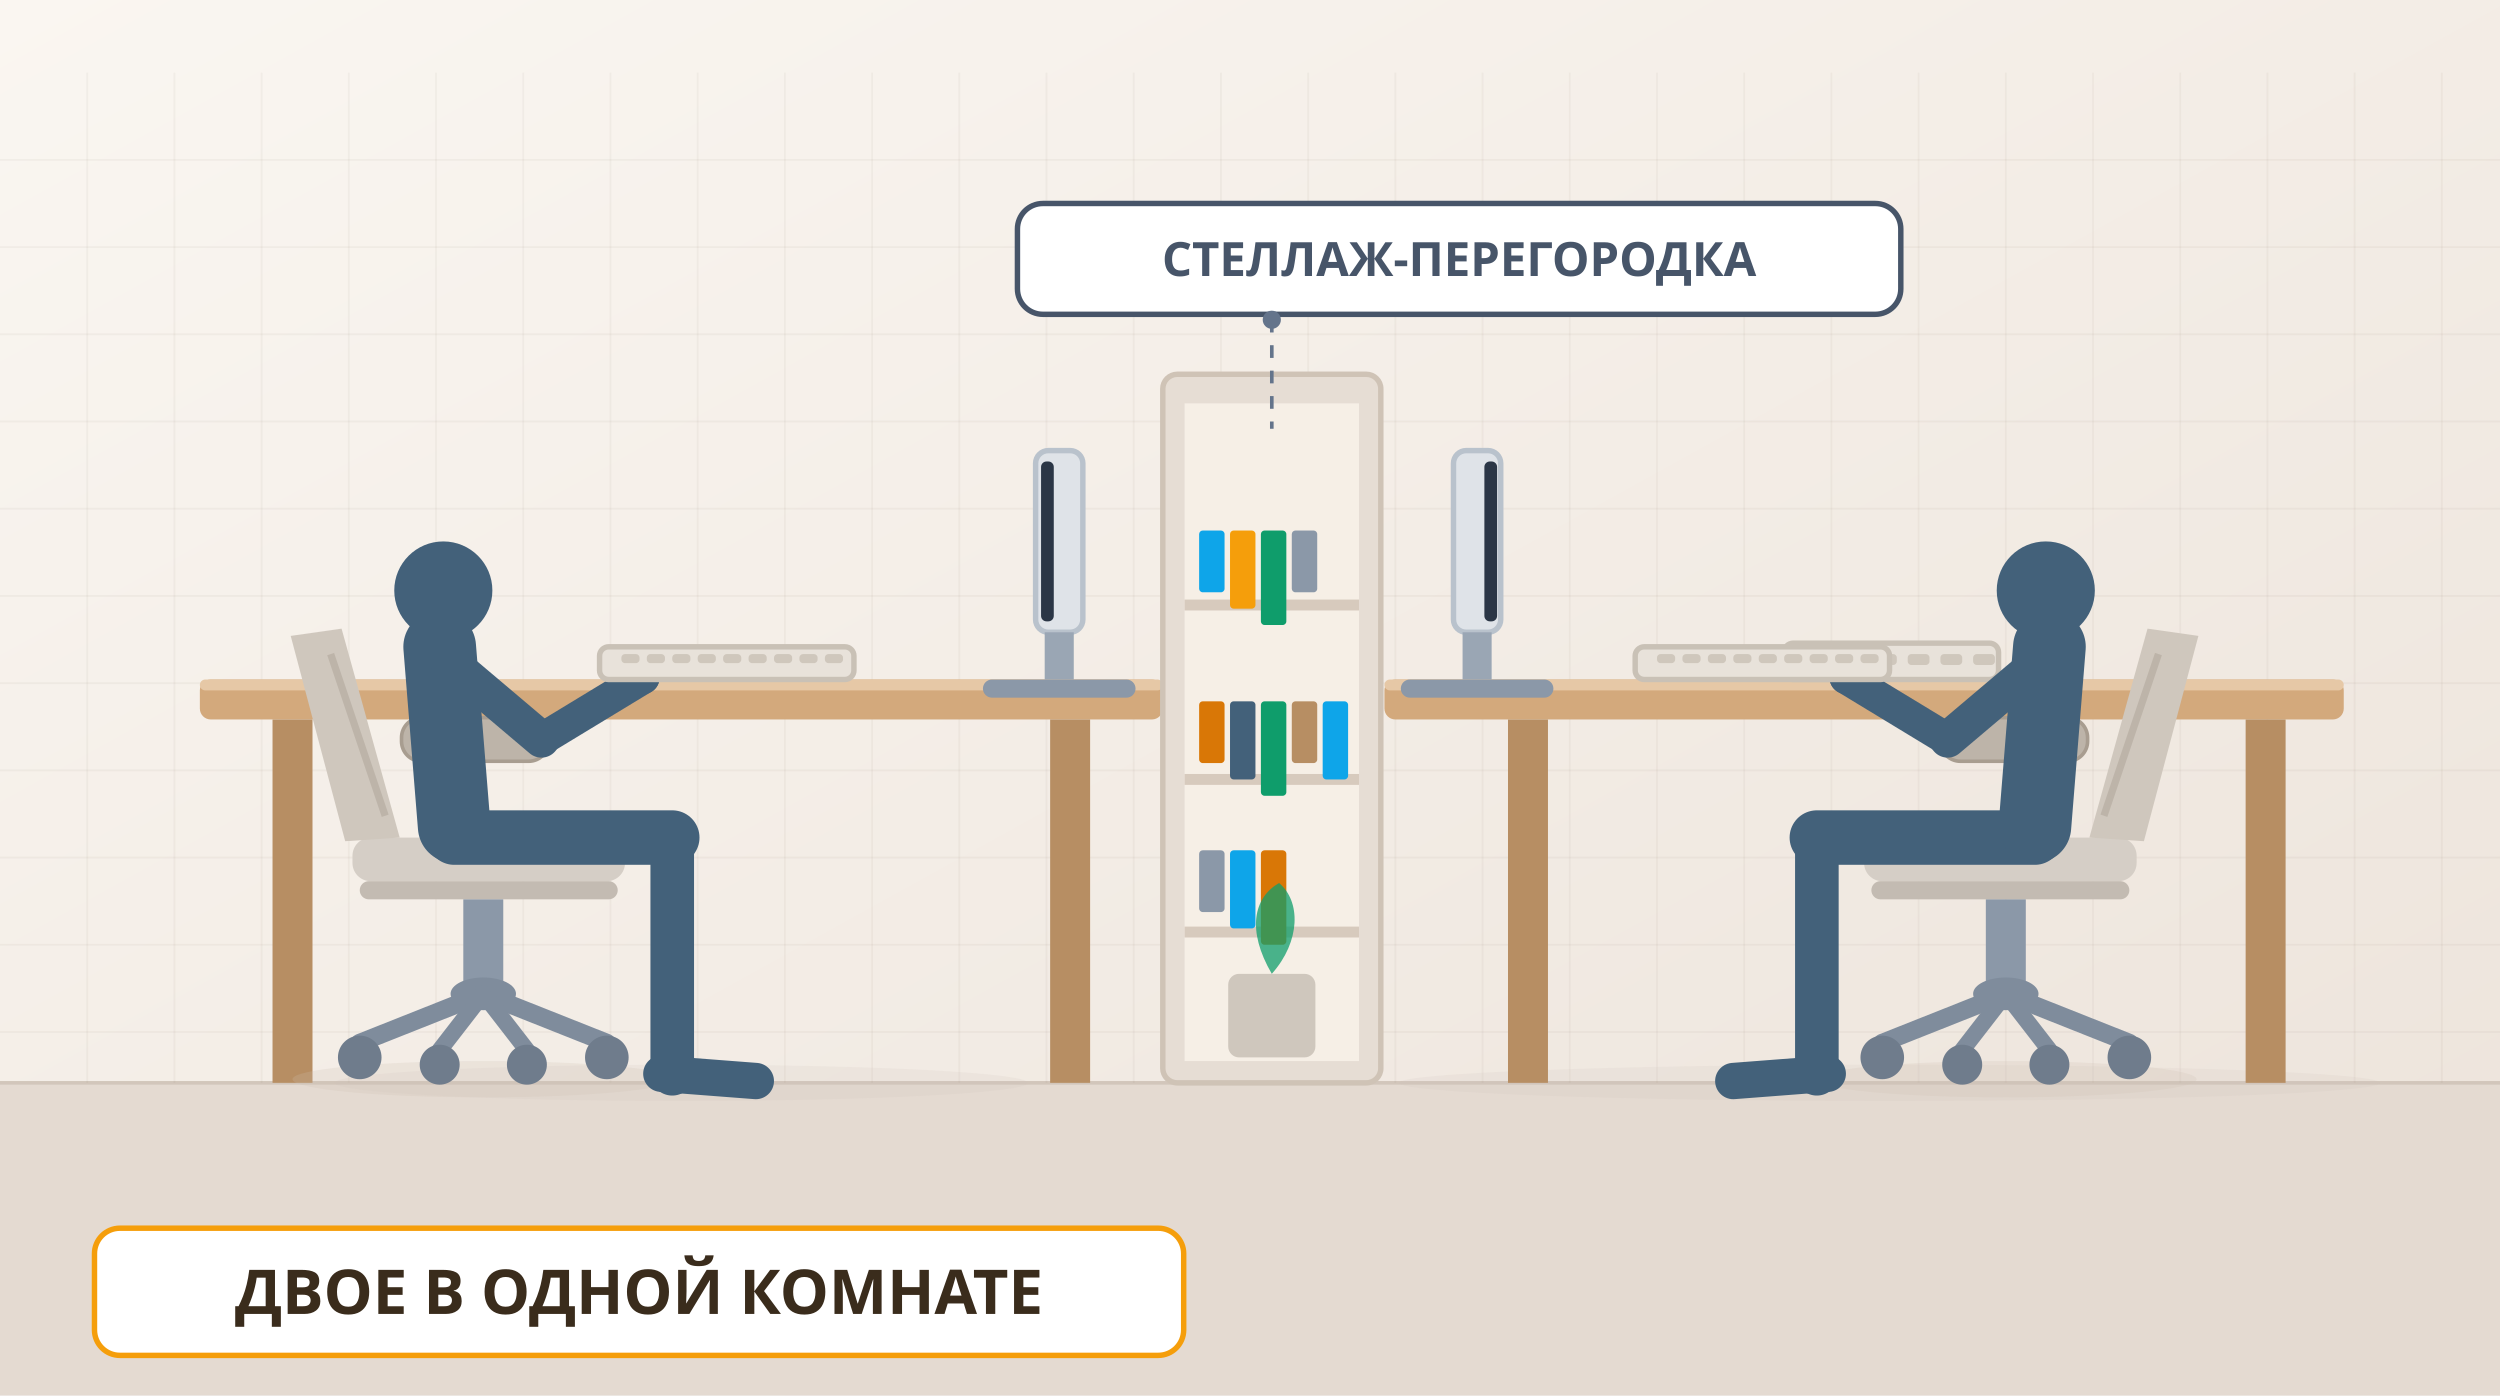
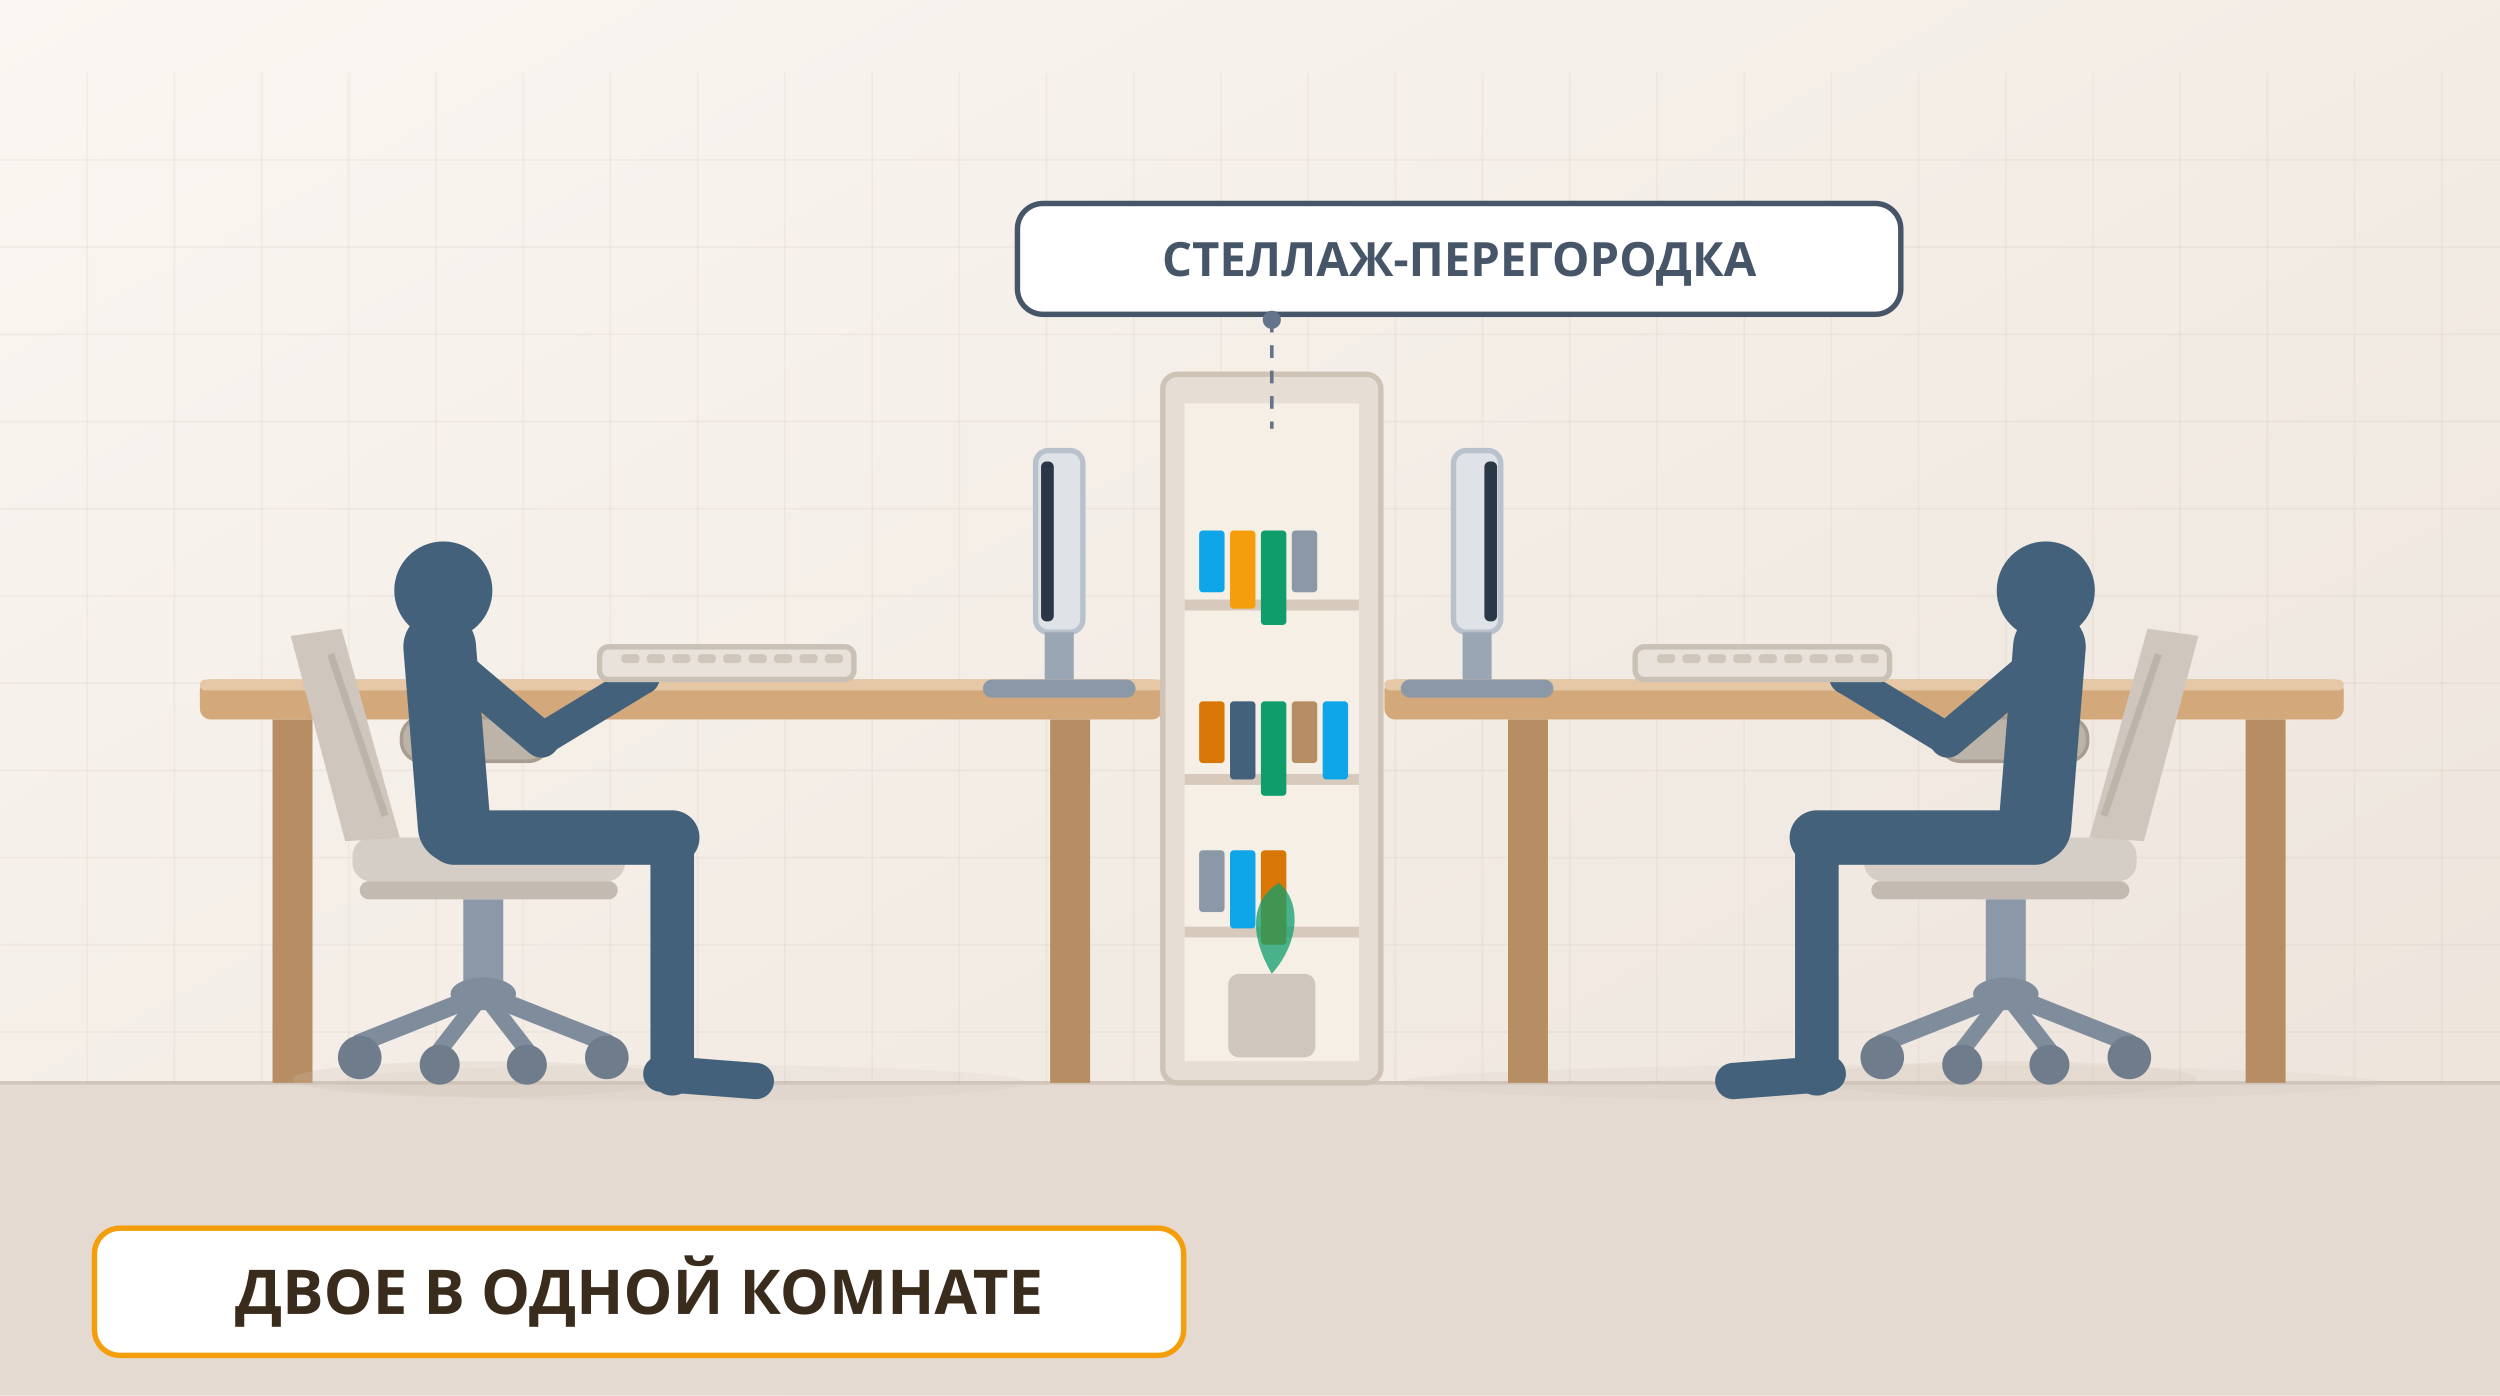
<svg xmlns="http://www.w3.org/2000/svg" viewBox="0 0 1376 768" width="1376" height="768">
  <defs>
    <linearGradient id="bg" x1="0%" y1="0%" x2="100%" y2="100%">
      <stop offset="0%" stop-color="#faf6f1" />
      <stop offset="100%" stop-color="#ece3da" />
    </linearGradient>
  </defs>
  <rect width="1376" height="768" fill="url(#bg)" />
  <rect x="0" y="596" width="1376" height="172" fill="#e4dad1" />
  <line x1="0" y1="596" x2="1376" y2="596" stroke="#d2c6bb" stroke-width="2" />
  <g stroke="#7c6a58" stroke-opacity="0.055" stroke-width="1">
    <line x1="48" y1="40" x2="48" y2="596" />
    <line x1="96" y1="40" x2="96" y2="596" />
    <line x1="144" y1="40" x2="144" y2="596" />
    <line x1="192" y1="40" x2="192" y2="596" />
    <line x1="240" y1="40" x2="240" y2="596" />
    <line x1="288" y1="40" x2="288" y2="596" />
    <line x1="336" y1="40" x2="336" y2="596" />
    <line x1="384" y1="40" x2="384" y2="596" />
    <line x1="432" y1="40" x2="432" y2="596" />
    <line x1="480" y1="40" x2="480" y2="596" />
    <line x1="528" y1="40" x2="528" y2="596" />
    <line x1="576" y1="40" x2="576" y2="596" />
    <line x1="624" y1="40" x2="624" y2="596" />
    <line x1="672" y1="40" x2="672" y2="596" />
    <line x1="720" y1="40" x2="720" y2="596" />
    <line x1="768" y1="40" x2="768" y2="596" />
    <line x1="816" y1="40" x2="816" y2="596" />
    <line x1="864" y1="40" x2="864" y2="596" />
    <line x1="912" y1="40" x2="912" y2="596" />
    <line x1="960" y1="40" x2="960" y2="596" />
    <line x1="1008" y1="40" x2="1008" y2="596" />
    <line x1="1056" y1="40" x2="1056" y2="596" />
    <line x1="1104" y1="40" x2="1104" y2="596" />
    <line x1="1152" y1="40" x2="1152" y2="596" />
    <line x1="1200" y1="40" x2="1200" y2="596" />
    <line x1="1248" y1="40" x2="1248" y2="596" />
    <line x1="1296" y1="40" x2="1296" y2="596" />
    <line x1="1344" y1="40" x2="1344" y2="596" />
    <line x1="0" y1="88" x2="1376" y2="88" />
    <line x1="0" y1="136" x2="1376" y2="136" />
    <line x1="0" y1="184" x2="1376" y2="184" />
    <line x1="0" y1="232" x2="1376" y2="232" />
    <line x1="0" y1="280" x2="1376" y2="280" />
    <line x1="0" y1="328" x2="1376" y2="328" />
    <line x1="0" y1="376" x2="1376" y2="376" />
    <line x1="0" y1="424" x2="1376" y2="424" />
    <line x1="0" y1="472" x2="1376" y2="472" />
    <line x1="0" y1="520" x2="1376" y2="520" />
    <line x1="0" y1="568" x2="1376" y2="568" />
  </g>
  <g>
    <ellipse cx="375" cy="596" rx="190.8" ry="10" fill="#cdc0b5" fill-opacity="0.16" />
    <rect x="110" y="374" width="530" height="22" rx="6" fill="#d3a97c" />
    <rect x="110" y="374" width="530" height="6" rx="3" fill="#e6c8a6" />
    <rect x="150" y="396" width="22" height="200" fill="#b78e63" />
    <rect x="578" y="396" width="22" height="200" fill="#b78e63" />
  </g>
  <g transform="translate(538 0) scale(-1 1)">
    <ellipse cx="272" cy="594" rx="105" ry="10" fill="#cdc0b5" fill-opacity="0.22" />
    <rect x="194" y="461" width="150" height="24" rx="10" fill="#d5cec6" />
    <rect x="198" y="485" width="142" height="10" rx="5" fill="#c3bbb2" />
    <path d="M318 461 L350 346 L378 350 L348 463 Z" fill="#cfc7bd" />
    <path d="M326 449 L356 360" stroke="#bdb4a9" stroke-width="4" fill="none" />
    <rect x="261" y="495" width="22" height="52" fill="#8b98a8" />
    <ellipse cx="272" cy="547" rx="18" ry="9" fill="#7f8c9c" />
    <line x1="272" y1="547" x2="204" y2="574" stroke="#7f8c9c" stroke-width="10" stroke-linecap="round" />
    <line x1="272" y1="547" x2="340" y2="574" stroke="#7f8c9c" stroke-width="10" stroke-linecap="round" />
    <line x1="272" y1="547" x2="248" y2="578" stroke="#7f8c9c" stroke-width="9" stroke-linecap="round" />
    <line x1="272" y1="547" x2="296" y2="578" stroke="#7f8c9c" stroke-width="9" stroke-linecap="round" />
    <circle cx="204" cy="582" r="12" fill="#6f7c8c" />
    <circle cx="340" cy="582" r="12" fill="#6f7c8c" />
    <circle cx="248" cy="586" r="11" fill="#6f7c8c" />
    <circle cx="296" cy="586" r="11" fill="#6f7c8c" />
    <rect x="290" y="415" width="16" height="48" fill="#a89d90" />
    <rect x="236" y="395" width="81" height="24" rx="11" fill="#bdb4a9" stroke="#a89d90" stroke-width="2" />
  </g>
-   <g transform="translate(250 461) scale(1 1)" stroke="#43617a" fill="none" stroke-linecap="round">
+   <g transform="translate(250 461)" stroke="#43617a" fill="none" stroke-linecap="round">
    <path d="M0 0 L120 0" stroke-width="30" />
    <path d="M120 2 L120 130" stroke-width="24" />
    <path d="M114 130 L166 134" stroke-width="20" />
    <path d="M0 -6 L-8 -105" stroke-width="40" />
    <circle cx="-6" cy="-136" r="27" fill="#43617a" stroke="none" />
    <path d="M-4 -98 L48 -54" stroke-width="20" />
    <path d="M48 -54 L104 -88" stroke-width="18" />
    <circle cx="104" cy="-88" r="9" fill="#43617a" stroke="none" />
  </g>
  <rect x="330" y="356" width="140" height="18" rx="5" fill="#e8e2da" stroke="#c9c1b6" stroke-width="3" />
  <rect x="342" y="360" width="10" height="5" rx="2" fill="#cfc7bc" />
  <rect x="356" y="360" width="10" height="5" rx="2" fill="#cfc7bc" />
  <rect x="370" y="360" width="10" height="5" rx="2" fill="#cfc7bc" />
  <rect x="384" y="360" width="10" height="5" rx="2" fill="#cfc7bc" />
  <rect x="398" y="360" width="10" height="5" rx="2" fill="#cfc7bc" />
  <rect x="412" y="360" width="10" height="5" rx="2" fill="#cfc7bc" />
  <rect x="426" y="360" width="10" height="5" rx="2" fill="#cfc7bc" />
  <rect x="440" y="360" width="10" height="5" rx="2" fill="#cfc7bc" />
  <rect x="454" y="360" width="10" height="5" rx="2" fill="#cfc7bc" />
  <g>
    <rect x="570" y="248" width="26" height="100" rx="7" fill="#dfe3e8" stroke="#b9c2cc" stroke-width="3" />
    <rect x="573" y="254" width="7" height="88" rx="3" fill="#2b3646" />
    <rect x="575" y="348" width="16" height="26" fill="#9aa6b4" />
    <rect x="541" y="374" width="84" height="10" rx="5" fill="#8b98a8" />
  </g>
  <rect x="640" y="206" width="120" height="390" rx="8" fill="#e6ddd4" stroke="#cfc3b6" stroke-width="3" />
  <rect x="652" y="222" width="96" height="362" fill="#f6efe6" />
  <rect x="652" y="330" width="96" height="6" fill="#d7cabd" />
  <rect x="652" y="426" width="96" height="6" fill="#d7cabd" />
  <rect x="652" y="510" width="96" height="6" fill="#d7cabd" />
  <rect x="660" y="292" width="14" height="34" rx="2" fill="#0ea5e9" />
  <rect x="677" y="292" width="14" height="43" rx="2" fill="#f59e0b" />
  <rect x="694" y="292" width="14" height="52" rx="2" fill="#0f9d6b" />
  <rect x="711" y="292" width="14" height="34" rx="2" fill="#8b98a8" />
  <rect x="660" y="386" width="14" height="34" rx="2" fill="#d97706" />
  <rect x="677" y="386" width="14" height="43" rx="2" fill="#43617a" />
  <rect x="694" y="386" width="14" height="52" rx="2" fill="#0f9d6b" />
  <rect x="711" y="386" width="14" height="34" rx="2" fill="#b78e63" />
  <rect x="728" y="386" width="14" height="43" rx="2" fill="#0ea5e9" />
  <rect x="660" y="468" width="14" height="34" rx="2" fill="#8b98a8" />
  <rect x="677" y="468" width="14" height="43" rx="2" fill="#0ea5e9" />
  <rect x="694" y="468" width="14" height="52" rx="2" fill="#d97706" />
  <rect x="676" y="536" width="48" height="46" rx="6" fill="#cfc7bd" />
  <path d="M700 536 C 686 512 690 494 704 486 C 716 496 716 518 700 536" fill="#0f9d6b" opacity="0.75" />
  <g>
    <ellipse cx="1040" cy="596" rx="270" ry="10" fill="#cdc0b5" fill-opacity="0.16" />
    <rect x="762" y="374" width="528" height="22" rx="6" fill="#d3a97c" />
    <rect x="762" y="374" width="528" height="6" rx="3" fill="#e6c8a6" />
    <rect x="830" y="396" width="22" height="200" fill="#b78e63" />
    <rect x="1236" y="396" width="22" height="200" fill="#b78e63" />
-     <rect x="982" y="354" width="118" height="20" rx="5" fill="#e8e2da" stroke="#c9c1b6" stroke-width="3" />
-     <rect x="996" y="360" width="12" height="6" rx="2" fill="#cfc7bc" />
-     <rect x="1014" y="360" width="12" height="6" rx="2" fill="#cfc7bc" />
-     <rect x="1032" y="360" width="12" height="6" rx="2" fill="#cfc7bc" />
-     <rect x="1050" y="360" width="12" height="6" rx="2" fill="#cfc7bc" />
-     <rect x="1068" y="360" width="12" height="6" rx="2" fill="#cfc7bc" />
-     <rect x="1086" y="360" width="12" height="6" rx="2" fill="#cfc7bc" />
  </g>
  <g>
    <ellipse cx="1104" cy="594" rx="105" ry="10" fill="#cdc0b5" fill-opacity="0.22" />
    <rect x="1026" y="461" width="150" height="24" rx="10" fill="#d5cec6" />
    <rect x="1030" y="485" width="142" height="10" rx="5" fill="#c3bbb2" />
    <path d="M1150 461 L1182 346 L1210 350 L1180 463 Z" fill="#cfc7bd" />
    <path d="M1158 449 L1188 360" stroke="#bdb4a9" stroke-width="4" fill="none" />
    <rect x="1093" y="495" width="22" height="52" fill="#8b98a8" />
    <ellipse cx="1104" cy="547" rx="18" ry="9" fill="#7f8c9c" />
    <line x1="1104" y1="547" x2="1036" y2="574" stroke="#7f8c9c" stroke-width="10" stroke-linecap="round" />
    <line x1="1104" y1="547" x2="1172" y2="574" stroke="#7f8c9c" stroke-width="10" stroke-linecap="round" />
    <line x1="1104" y1="547" x2="1080" y2="578" stroke="#7f8c9c" stroke-width="9" stroke-linecap="round" />
    <line x1="1104" y1="547" x2="1128" y2="578" stroke="#7f8c9c" stroke-width="9" stroke-linecap="round" />
    <circle cx="1036" cy="582" r="12" fill="#6f7c8c" />
    <circle cx="1172" cy="582" r="12" fill="#6f7c8c" />
    <circle cx="1080" cy="586" r="11" fill="#6f7c8c" />
    <circle cx="1128" cy="586" r="11" fill="#6f7c8c" />
    <rect x="1122" y="415" width="16" height="48" fill="#a89d90" />
    <rect x="1068" y="395" width="81" height="24" rx="11" fill="#bdb4a9" stroke="#a89d90" stroke-width="2" />
  </g>
  <g transform="translate(1120 461) scale(-1 1)" stroke="#43617a" fill="none" stroke-linecap="round">
    <path d="M0 0 L120 0" stroke-width="30" />
    <path d="M120 2 L120 130" stroke-width="24" />
    <path d="M114 130 L166 134" stroke-width="20" />
    <path d="M0 -6 L-8 -105" stroke-width="40" />
    <circle cx="-6" cy="-136" r="27" fill="#43617a" stroke="none" />
    <path d="M-4 -98 L48 -54" stroke-width="20" />
    <path d="M48 -54 L104 -88" stroke-width="18" />
    <circle cx="104" cy="-88" r="9" fill="#43617a" stroke="none" />
  </g>
  <rect x="900" y="356" width="140" height="18" rx="5" fill="#e8e2da" stroke="#c9c1b6" stroke-width="3" />
  <rect x="912" y="360" width="10" height="5" rx="2" fill="#cfc7bc" />
  <rect x="926" y="360" width="10" height="5" rx="2" fill="#cfc7bc" />
  <rect x="940" y="360" width="10" height="5" rx="2" fill="#cfc7bc" />
  <rect x="954" y="360" width="10" height="5" rx="2" fill="#cfc7bc" />
  <rect x="968" y="360" width="10" height="5" rx="2" fill="#cfc7bc" />
  <rect x="982" y="360" width="10" height="5" rx="2" fill="#cfc7bc" />
  <rect x="996" y="360" width="10" height="5" rx="2" fill="#cfc7bc" />
  <rect x="1010" y="360" width="10" height="5" rx="2" fill="#cfc7bc" />
  <rect x="1024" y="360" width="10" height="5" rx="2" fill="#cfc7bc" />
  <g>
    <rect x="800" y="248" width="26" height="100" rx="7" fill="#dfe3e8" stroke="#b9c2cc" stroke-width="3" />
    <rect x="817" y="254" width="7" height="88" rx="3" fill="#2b3646" />
    <rect x="805" y="348" width="16" height="26" fill="#9aa6b4" />
    <rect x="771" y="374" width="84" height="10" rx="5" fill="#8b98a8" />
  </g>
  <g>
    <rect x="560.0" y="112" width="486.2" height="61" rx="14" fill="#ffffff" stroke="#475569" stroke-width="3" />
    <text x="803.1" y="151.9" font-family="system-ui, sans-serif" font-size="26" font-weight="800" fill="#475569" text-anchor="middle">СТЕЛЛАЖ-ПЕРЕГОРОДКА</text>
  </g>
  <path d="M700 176 L700 236" fill="none" stroke="#64748b" stroke-width="2" stroke-dasharray="7 7" />
  <circle cx="700" cy="176" r="5" fill="#64748b" />
  <g>
    <rect x="52.0" y="676" width="599.5" height="70" rx="14" fill="#ffffff" stroke="#f59e0b" stroke-width="3" />
    <text x="351.7" y="723.2" font-family="system-ui, sans-serif" font-size="34" font-weight="800" fill="#3a2c1c" text-anchor="middle">ДВОЕ В ОДНОЙ КОМНАТЕ</text>
  </g>
</svg>
